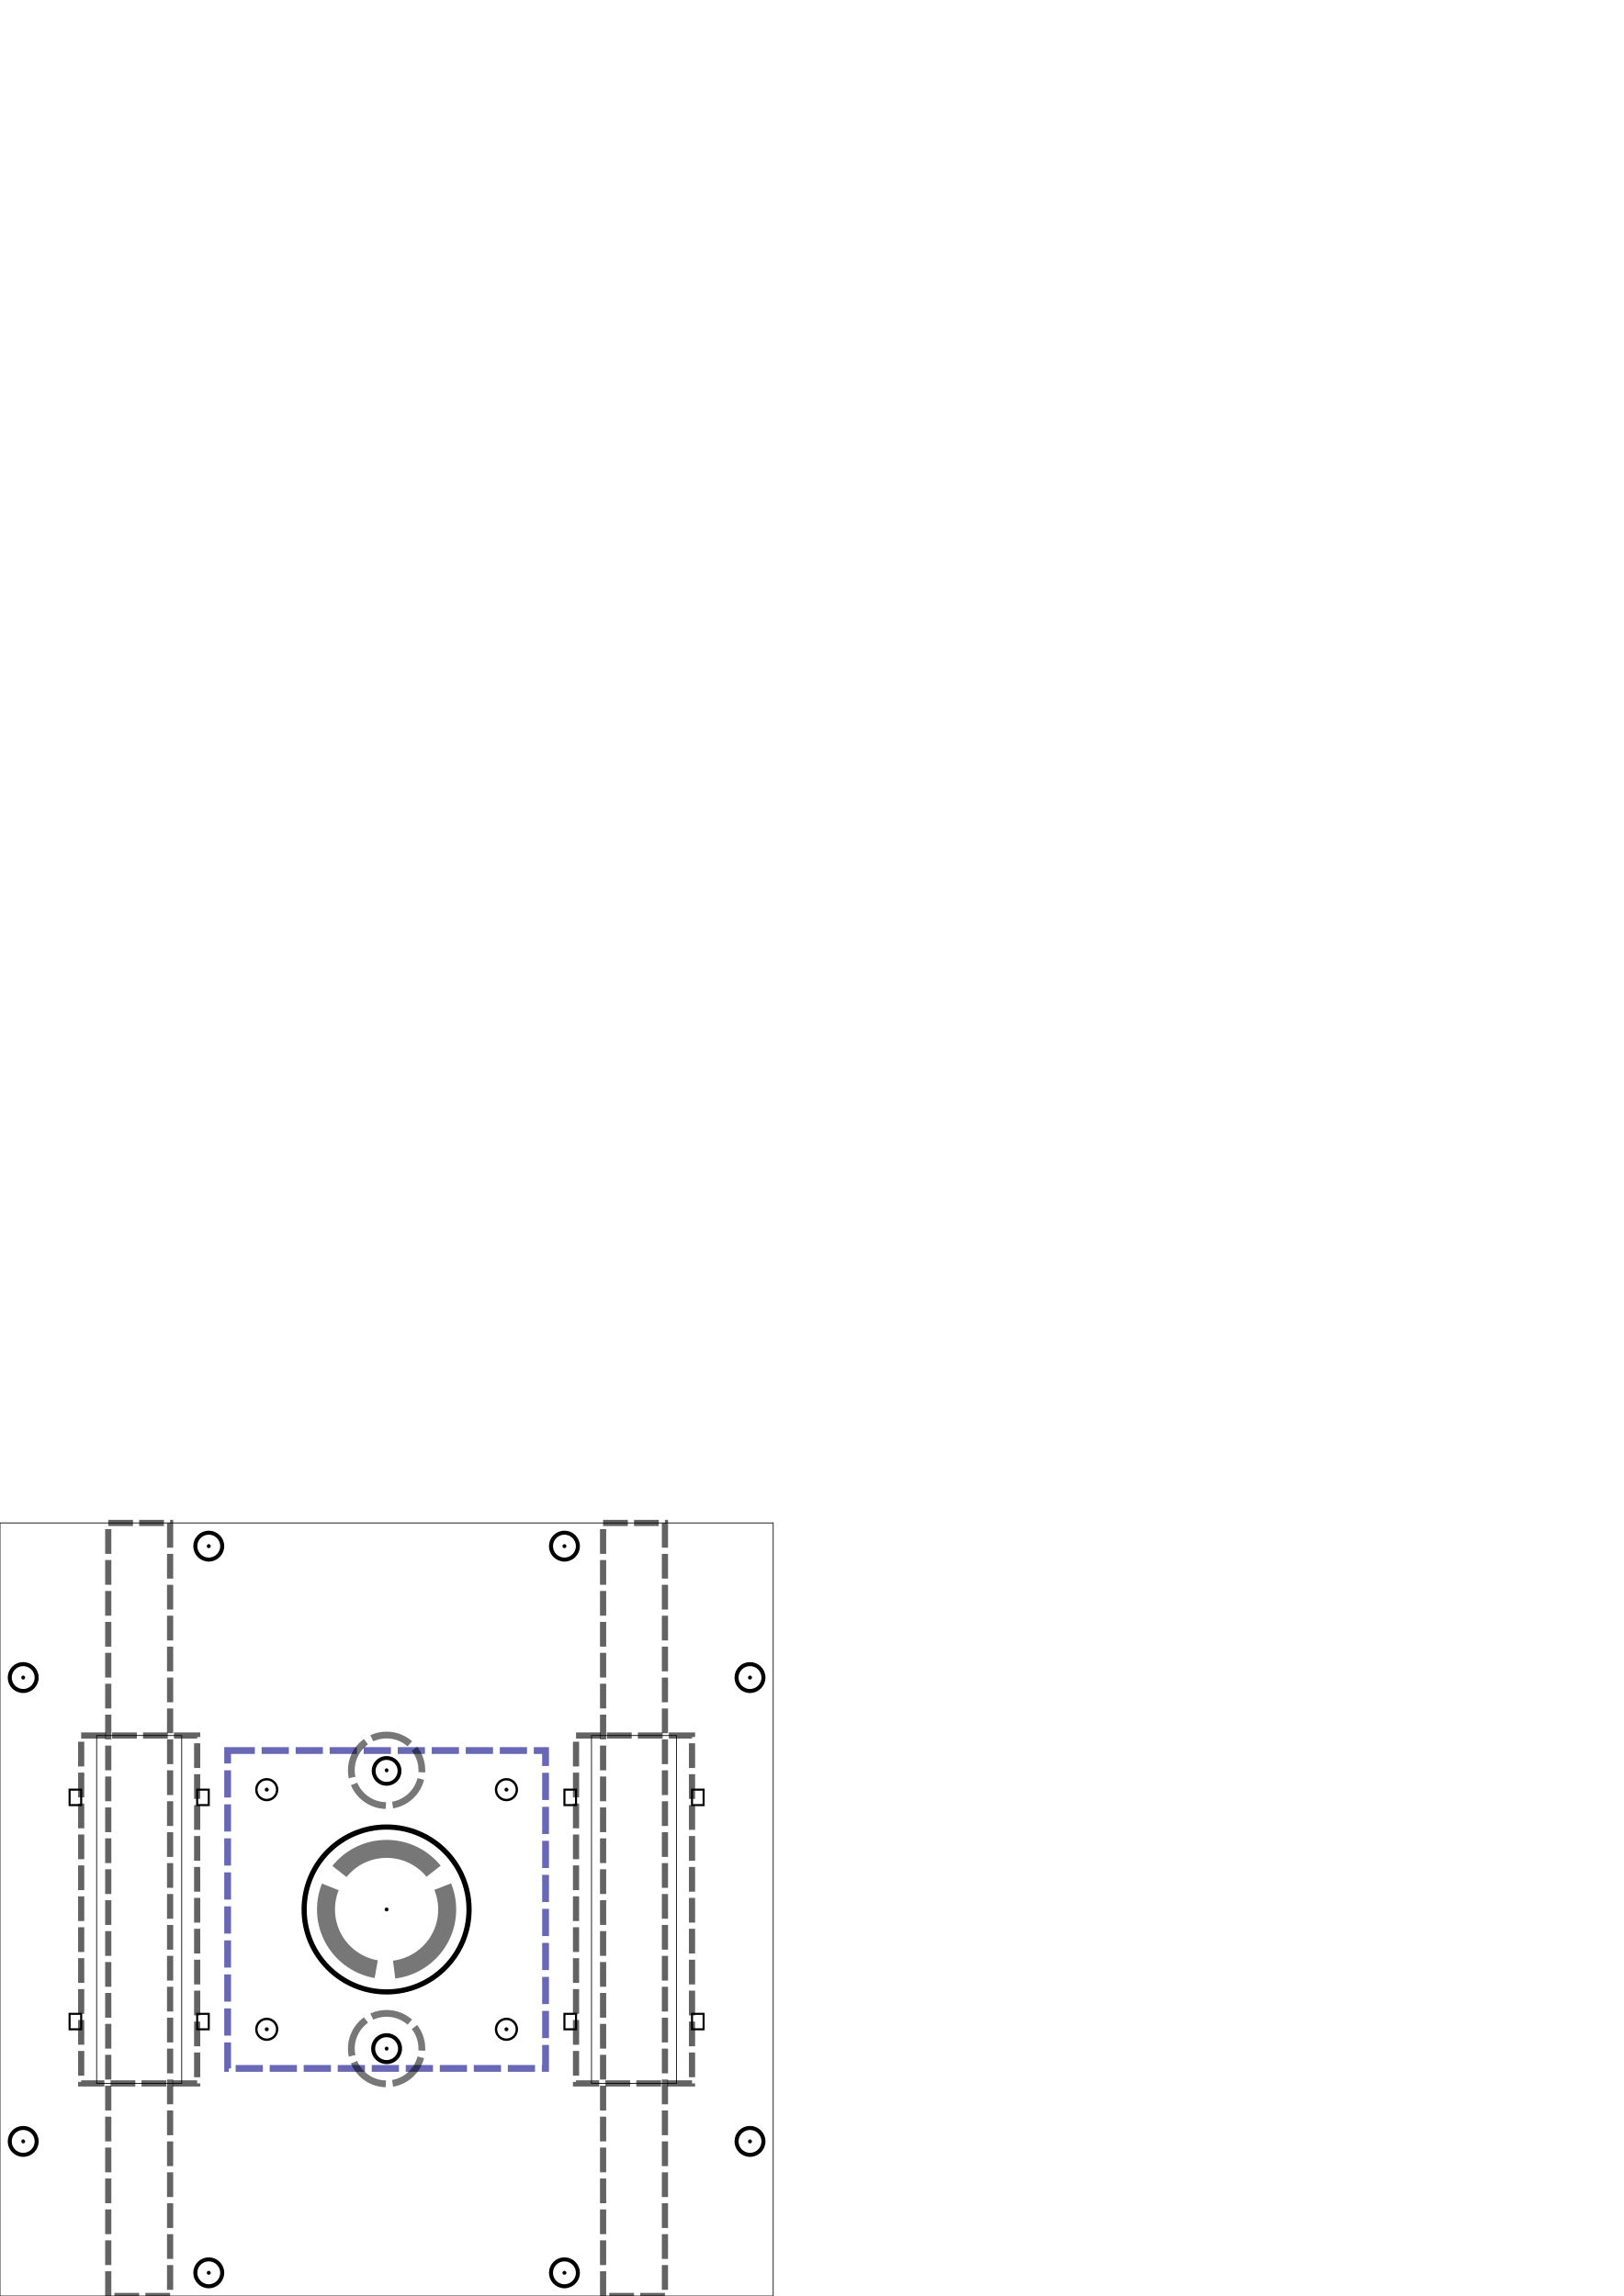
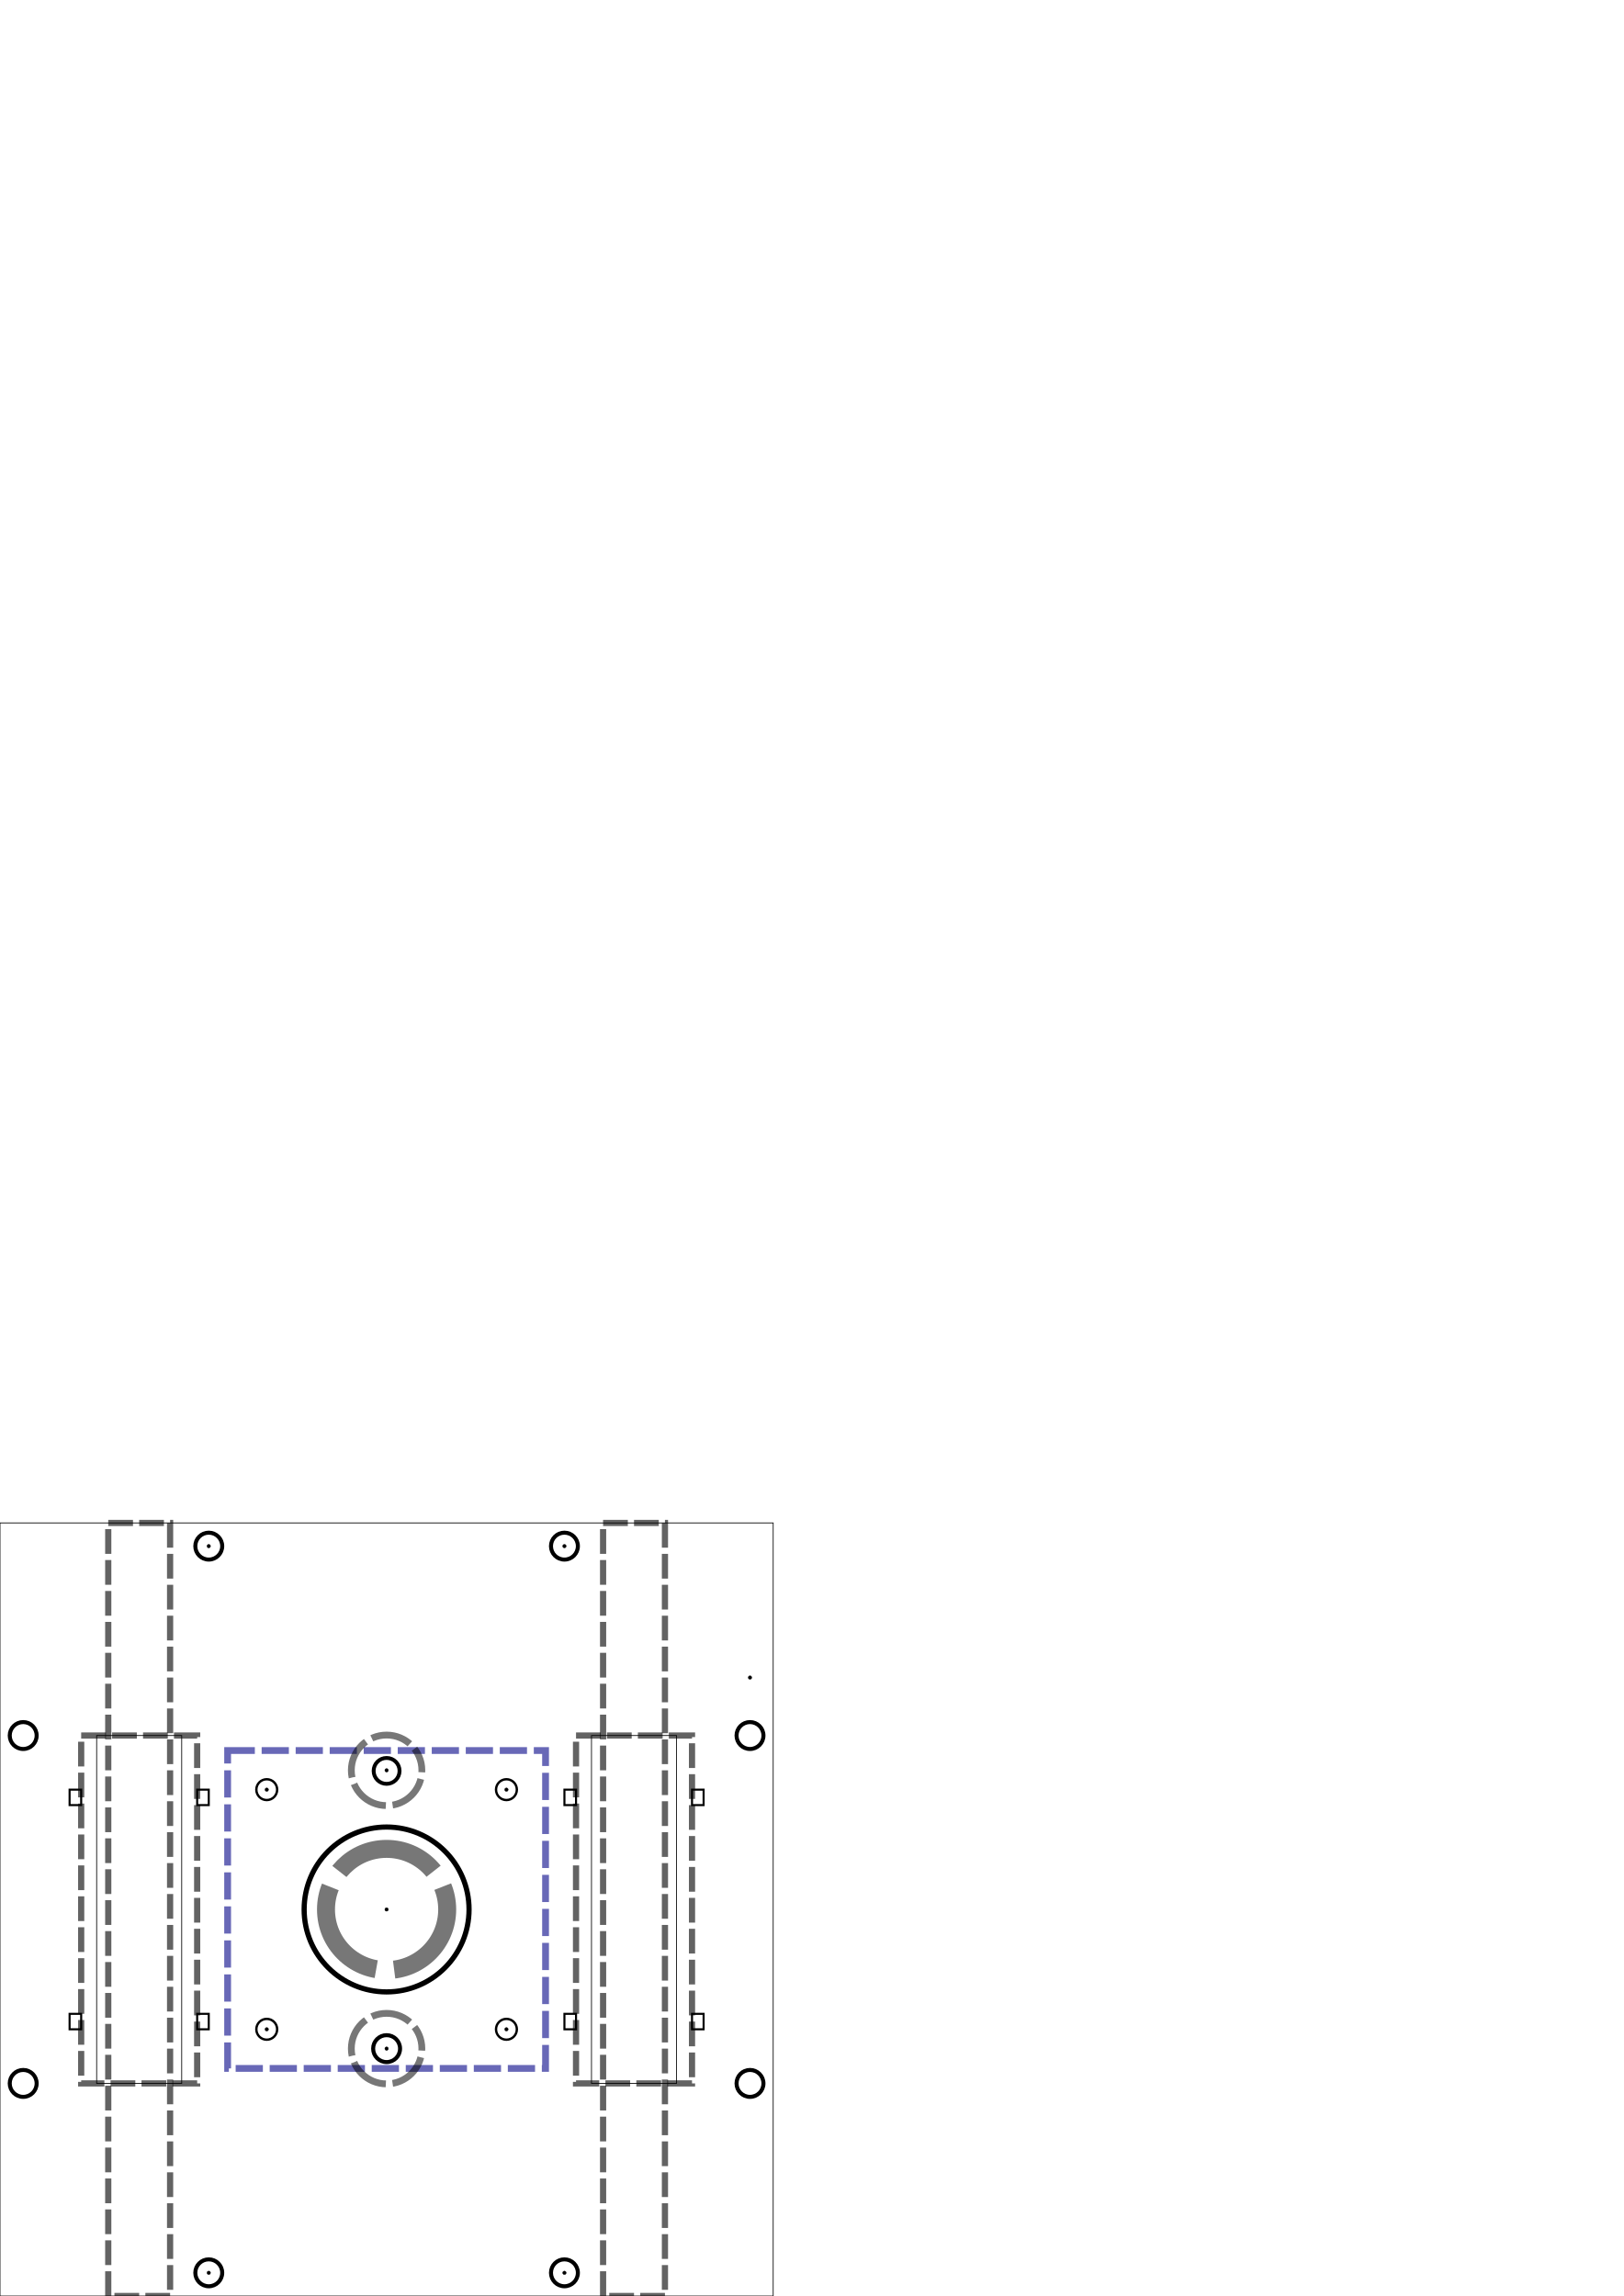
<svg xmlns="http://www.w3.org/2000/svg" width="210mm" height="297mm" viewBox="0 0 210 297" version="1.1" id="svg229">
  <defs id="defs223" />
  <g id="layer1">
    <circle style="fill:#000000;fill-opacity:1;stroke:#000000;stroke-width:0.054;stroke-opacity:1" id="path274" cx="50" cy="247" r="0.223" />
    <ellipse style="fill:none;fill-opacity:1;stroke:#000000;stroke-width:0.671;stroke-opacity:1" id="path276" cx="50" cy="247" rx="10.664" ry="10.664" />
    <circle style="fill:#000000;fill-opacity:1;stroke:#000000;stroke-width:0.054;stroke-opacity:1" id="path274-3" cx="34.5" cy="231.5" r="0.223" />
    <circle style="fill:#000000;fill-opacity:1;stroke:#000000;stroke-width:0.054;stroke-opacity:1" id="path274-5" cx="65.5" cy="231.5" r="0.223" />
    <circle style="fill:#000000;fill-opacity:1;stroke:#000000;stroke-width:0.054;stroke-opacity:1" id="path274-6" cx="65.5" cy="262.5" r="0.223" />
    <circle style="fill:#000000;fill-opacity:1;stroke:#000000;stroke-width:0.054;stroke-opacity:1" id="path274-2" cx="34.5" cy="262.5" r="0.223" />
    <circle style="fill:none;fill-opacity:1;stroke:#000000;stroke-width:0.306;stroke-miterlimit:4;stroke-dasharray:none;stroke-dashoffset:0;stroke-opacity:1" id="path1362" cx="34.5" cy="231.5" r="1.347" />
    <circle style="fill:none;fill-opacity:1;stroke:#000000;stroke-width:0.306;stroke-miterlimit:4;stroke-dasharray:none;stroke-dashoffset:0;stroke-opacity:1" id="path1362-1" cx="65.5" cy="231.5" r="1.347" />
    <circle style="fill:none;fill-opacity:1;stroke:#000000;stroke-width:0.306;stroke-miterlimit:4;stroke-dasharray:none;stroke-dashoffset:0;stroke-opacity:1" id="path1362-2" cx="65.5" cy="262.5" r="1.347" />
    <circle style="fill:none;fill-opacity:1;stroke:#000000;stroke-width:0.306;stroke-miterlimit:4;stroke-dasharray:none;stroke-dashoffset:0;stroke-opacity:1" id="path1362-7" cx="34.5" cy="262.5" r="1.347" />
    <circle style="fill:#000000;fill-opacity:1;stroke:#000000;stroke-width:0.054;stroke-opacity:1" id="path274-2-0" cx="50" cy="265" r="0.223" />
    <circle style="fill:#000000;fill-opacity:1;stroke:#000000;stroke-width:0.054;stroke-opacity:1" id="path274-2-9" cx="50" cy="229" r="0.223" />
    <circle style="fill:none;fill-opacity:1;stroke:#000000;stroke-width:0.5;stroke-miterlimit:4;stroke-dasharray:none;stroke-dashoffset:0;stroke-opacity:1" id="path1433" cx="50" cy="229.075" r="1.675" />
    <ellipse style="fill:none;fill-opacity:1;stroke:#000000;stroke-width:0.52;stroke-miterlimit:4;stroke-dasharray:none;stroke-dashoffset:0;stroke-opacity:1" id="path1433-3" cx="50" cy="265" rx="1.74" ry="1.74" />
    <path style="fill:none;stroke:#000000;stroke-width:0.265px;stroke-linecap:butt;stroke-linejoin:miter;stroke-opacity:1" d="M 25.5,231.5 H 27 v 2 h -1.5 z" id="path1484" />
    <path style="fill:none;stroke:#000000;stroke-width:0.265px;stroke-linecap:butt;stroke-linejoin:miter;stroke-opacity:1" d="M 73,231.5 H 74.5 v 2 h -1.5 z" id="path1486" />
    <path style="fill:none;stroke:#000000;stroke-width:0.265px;stroke-linecap:butt;stroke-linejoin:miter;stroke-opacity:1" d="m 73,260.5 h 1.5 v 2 H 73 Z" id="path1488" />
    <path style="fill:none;stroke:#000000;stroke-width:0.265px;stroke-linecap:butt;stroke-linejoin:miter;stroke-opacity:1" d="M 25.5,260.5 H 27 v 2 h -1.5 z" id="path1490" />
    <path style="fill:none;stroke:#000000;stroke-width:0.1;stroke-linecap:butt;stroke-linejoin:miter;stroke-miterlimit:4;stroke-dasharray:none;stroke-opacity:1" d="m 0,297 v -6 c 0,-3.696 0,-9.182 0,-14 v -60 c 0,-4.632 0,-8.762 0,-14 v -6 h 18.5 c 5,3e-5 8.5,3e-5 16,0 h 31 c 3.456,3e-5 5.804,3e-5 16,0 h 18.5 v 6 c 3e-6,8.767 3e-6,10.118 0,14 3e-6,21.068 3e-6,40.058 0,60 3e-6,8.14 3e-6,7.779 0,14 V 297 H 81.5 65.5 34.5 18.5 Z" id="path1492" />
    <path style="fill:none;fill-rule:evenodd;stroke:#000000;stroke-width:0.265px;stroke-linecap:butt;stroke-linejoin:miter;stroke-opacity:1" d="M 9,231.5 H 10.5 v 2 H 9 Z" id="path1827" />
    <path style="fill:none;fill-rule:evenodd;stroke:#000000;stroke-width:0.265px;stroke-linecap:butt;stroke-linejoin:miter;stroke-opacity:1" d="M 9,260.5 H 10.5 v 2 H 9 Z" id="path1829" />
    <path style="fill:none;fill-rule:evenodd;stroke:#000000;stroke-width:0.265px;stroke-linecap:butt;stroke-linejoin:miter;stroke-opacity:1" d="m 89.5,260.5 h 1.5 v 2 H 89.5 Z" id="path1833" />
    <path style="fill:none;fill-rule:evenodd;stroke:#000000;stroke-width:0.265px;stroke-linecap:butt;stroke-linejoin:miter;stroke-opacity:1" d="m 89.5,231.5 h 1.5 v 2 H 89.5 Z" id="path1835" />
    <path style="fill:none;fill-rule:evenodd;stroke:#000000;stroke-width:0.1;stroke-linecap:butt;stroke-linejoin:miter;stroke-miterlimit:4;stroke-dasharray:none;stroke-opacity:1" d="m 12.5,224.5 h 11 v 45 l -11,0 z" id="path1841" />
    <path style="fill:none;fill-rule:evenodd;stroke:#000000;stroke-width:0.1;stroke-linecap:butt;stroke-linejoin:miter;stroke-miterlimit:4;stroke-dasharray:none;stroke-opacity:1" d="m 76.5,224.5 h 11 l 0,45 h -11 z" id="path1847" />
    <circle style="fill:none;fill-opacity:1;stroke:#000000;stroke-width:2.325;stroke-miterlimit:4;stroke-dasharray:13.953, 2.325;stroke-dashoffset:18.898;stroke-opacity:0.534" id="path1018" cx="50" cy="247" r="7.837" />
-     <circle style="fill:#000000;fill-opacity:1;stroke:#000000;stroke-width:0.054;stroke-opacity:1" id="path274-2-9-3" cx="3" cy="217" r="0.223" />
-     <circle style="fill:#000000;fill-opacity:1;stroke:#000000;stroke-width:0.054;stroke-opacity:1" id="path274-2-9-6" cx="3" cy="277" r="0.223" />
    <circle style="fill:#000000;fill-opacity:1;stroke:#000000;stroke-width:0.054;stroke-opacity:1" id="path274-2-9-7" cx="27" cy="294" r="0.223" />
    <circle style="fill:#000000;fill-opacity:1;stroke:#000000;stroke-width:0.054;stroke-opacity:1" id="path274-2-9-5" cx="73" cy="294" r="0.223" />
-     <circle style="fill:#000000;fill-opacity:1;stroke:#000000;stroke-width:0.054;stroke-opacity:1" id="path274-2-9-35" cx="97" cy="277" r="0.223" />
    <circle style="fill:#000000;fill-opacity:1;stroke:#000000;stroke-width:0.054;stroke-opacity:1" id="path274-2-9-62" cx="97" cy="217" r="0.223" />
    <circle style="fill:#000000;fill-opacity:1;stroke:#000000;stroke-width:0.054;stroke-opacity:1" id="path274-2-9-9" cx="73" cy="200" r="0.223" />
    <circle style="fill:#000000;fill-opacity:1;stroke:#000000;stroke-width:0.054;stroke-opacity:1" id="path274-2-9-1" cx="27" cy="200" r="0.223" />
    <ellipse style="fill:none;fill-opacity:1;stroke:#000000;stroke-width:0.52;stroke-miterlimit:4;stroke-dasharray:none;stroke-dashoffset:0;stroke-opacity:1" id="path1433-3-2" cx="27" cy="294" rx="1.74" ry="1.74" />
    <ellipse style="fill:none;fill-opacity:1;stroke:#000000;stroke-width:0.52;stroke-miterlimit:4;stroke-dasharray:none;stroke-dashoffset:0;stroke-opacity:1" id="path1433-3-7" cx="73" cy="294" rx="1.74" ry="1.74" />
-     <ellipse style="fill:none;fill-opacity:1;stroke:#000000;stroke-width:0.52;stroke-miterlimit:4;stroke-dasharray:none;stroke-dashoffset:0;stroke-opacity:1" id="path1433-3-0" cx="3" cy="277" rx="1.74" ry="1.74" />
-     <ellipse style="fill:none;fill-opacity:1;stroke:#000000;stroke-width:0.52;stroke-miterlimit:4;stroke-dasharray:none;stroke-dashoffset:0;stroke-opacity:1" id="path1433-3-9" cx="3" cy="217" rx="1.74" ry="1.74" />
+     <ellipse style="fill:none;fill-opacity:1;stroke:#000000;stroke-width:0.52;stroke-miterlimit:4;stroke-dasharray:none;stroke-dashoffset:0;stroke-opacity:1" id="path1433-3-0" cx="3" cy="269.5" rx="1.74" ry="1.74" />
+     <ellipse style="fill:none;fill-opacity:1;stroke:#000000;stroke-width:0.52;stroke-miterlimit:4;stroke-dasharray:none;stroke-dashoffset:0;stroke-opacity:1" id="path1433-3-9" cx="3" cy="224.5" rx="1.74" ry="1.74" />
    <ellipse style="fill:none;fill-opacity:1;stroke:#000000;stroke-width:0.52;stroke-miterlimit:4;stroke-dasharray:none;stroke-dashoffset:0;stroke-opacity:1" id="path1433-3-3" cx="27" cy="200" rx="1.74" ry="1.74" />
    <ellipse style="fill:none;fill-opacity:1;stroke:#000000;stroke-width:0.52;stroke-miterlimit:4;stroke-dasharray:none;stroke-dashoffset:0;stroke-opacity:1" id="path1433-3-6" cx="73" cy="200" rx="1.74" ry="1.74" />
-     <ellipse style="fill:none;fill-opacity:1;stroke:#000000;stroke-width:0.52;stroke-miterlimit:4;stroke-dasharray:none;stroke-dashoffset:0;stroke-opacity:1" id="path1433-3-06" cx="97" cy="217" rx="1.74" ry="1.74" />
-     <ellipse style="fill:none;fill-opacity:1;stroke:#000000;stroke-width:0.52;stroke-miterlimit:4;stroke-dasharray:none;stroke-dashoffset:0;stroke-opacity:1" id="path1433-3-26" cx="97" cy="277" rx="1.74" ry="1.74" />
+     <ellipse style="fill:none;fill-opacity:1;stroke:#000000;stroke-width:0.52;stroke-miterlimit:4;stroke-dasharray:none;stroke-dashoffset:0;stroke-opacity:1" id="path1433-3-06" cx="97" cy="224.5" rx="1.74" ry="1.74" />
+     <ellipse style="fill:none;fill-opacity:1;stroke:#000000;stroke-width:0.52;stroke-miterlimit:4;stroke-dasharray:none;stroke-dashoffset:0;stroke-opacity:1" id="path1433-3-26" cx="97" cy="269.5" rx="1.74" ry="1.74" />
  </g>
  <g id="layer2" style="display:inline">
    <rect style="fill:none;fill-opacity:1;stroke:#000085;stroke-width:0.88;stroke-miterlimit:4;stroke-dasharray:3.52, 0.88;stroke-dashoffset:0;stroke-opacity:0.592" id="rect280" width="41.12" height="41.12" x="29.44" y="226.44" />
    <path style="fill:none;fill-rule:evenodd;stroke:#000000;stroke-width:0.8;stroke-linecap:butt;stroke-linejoin:miter;stroke-miterlimit:4;stroke-dasharray:3.2, 0.8;stroke-dashoffset:8;stroke-opacity:0.612" d="m 10.5,224.5 h 15 v 45 h -15 z" id="path1278" />
    <path style="fill:none;fill-rule:evenodd;stroke:#000000;stroke-width:0.8;stroke-linecap:butt;stroke-linejoin:miter;stroke-miterlimit:4;stroke-dasharray:3.2, 0.8;stroke-dashoffset:8;stroke-opacity:0.612" d="m 74.5,224.5 h 15 v 45 h -15 z" id="path1823" />
    <path style="fill:none;fill-rule:evenodd;stroke:#000000;stroke-width:0.8;stroke-linecap:butt;stroke-linejoin:miter;stroke-miterlimit:4;stroke-dasharray:3.2, 0.8;stroke-dashoffset:8;stroke-opacity:0.612" d="m 14,197 h 8 v 100 h -8 z" id="path1875" />
    <path style="fill:none;fill-rule:evenodd;stroke:#000000;stroke-width:0.8;stroke-linecap:butt;stroke-linejoin:miter;stroke-miterlimit:4;stroke-dasharray:3.2, 0.8;stroke-dashoffset:8;stroke-opacity:0.612" d="m 78,197 h 8 v 100 h -8 z" id="path1881" />
    <circle style="fill:none;fill-opacity:1;stroke:#000000;stroke-width:0.876;stroke-miterlimit:4;stroke-dasharray:5.254, 0.876;stroke-dashoffset:5;stroke-opacity:0.534" id="path196" cx="50" cy="265" r="4.562" />
    <circle style="display:inline;fill:none;fill-opacity:1;stroke:#000000;stroke-width:0.876;stroke-miterlimit:4;stroke-dasharray:5.254, 0.876;stroke-dashoffset:5;stroke-opacity:0.534" id="path196-3" cx="50" cy="229" r="4.562" />
  </g>
</svg>
